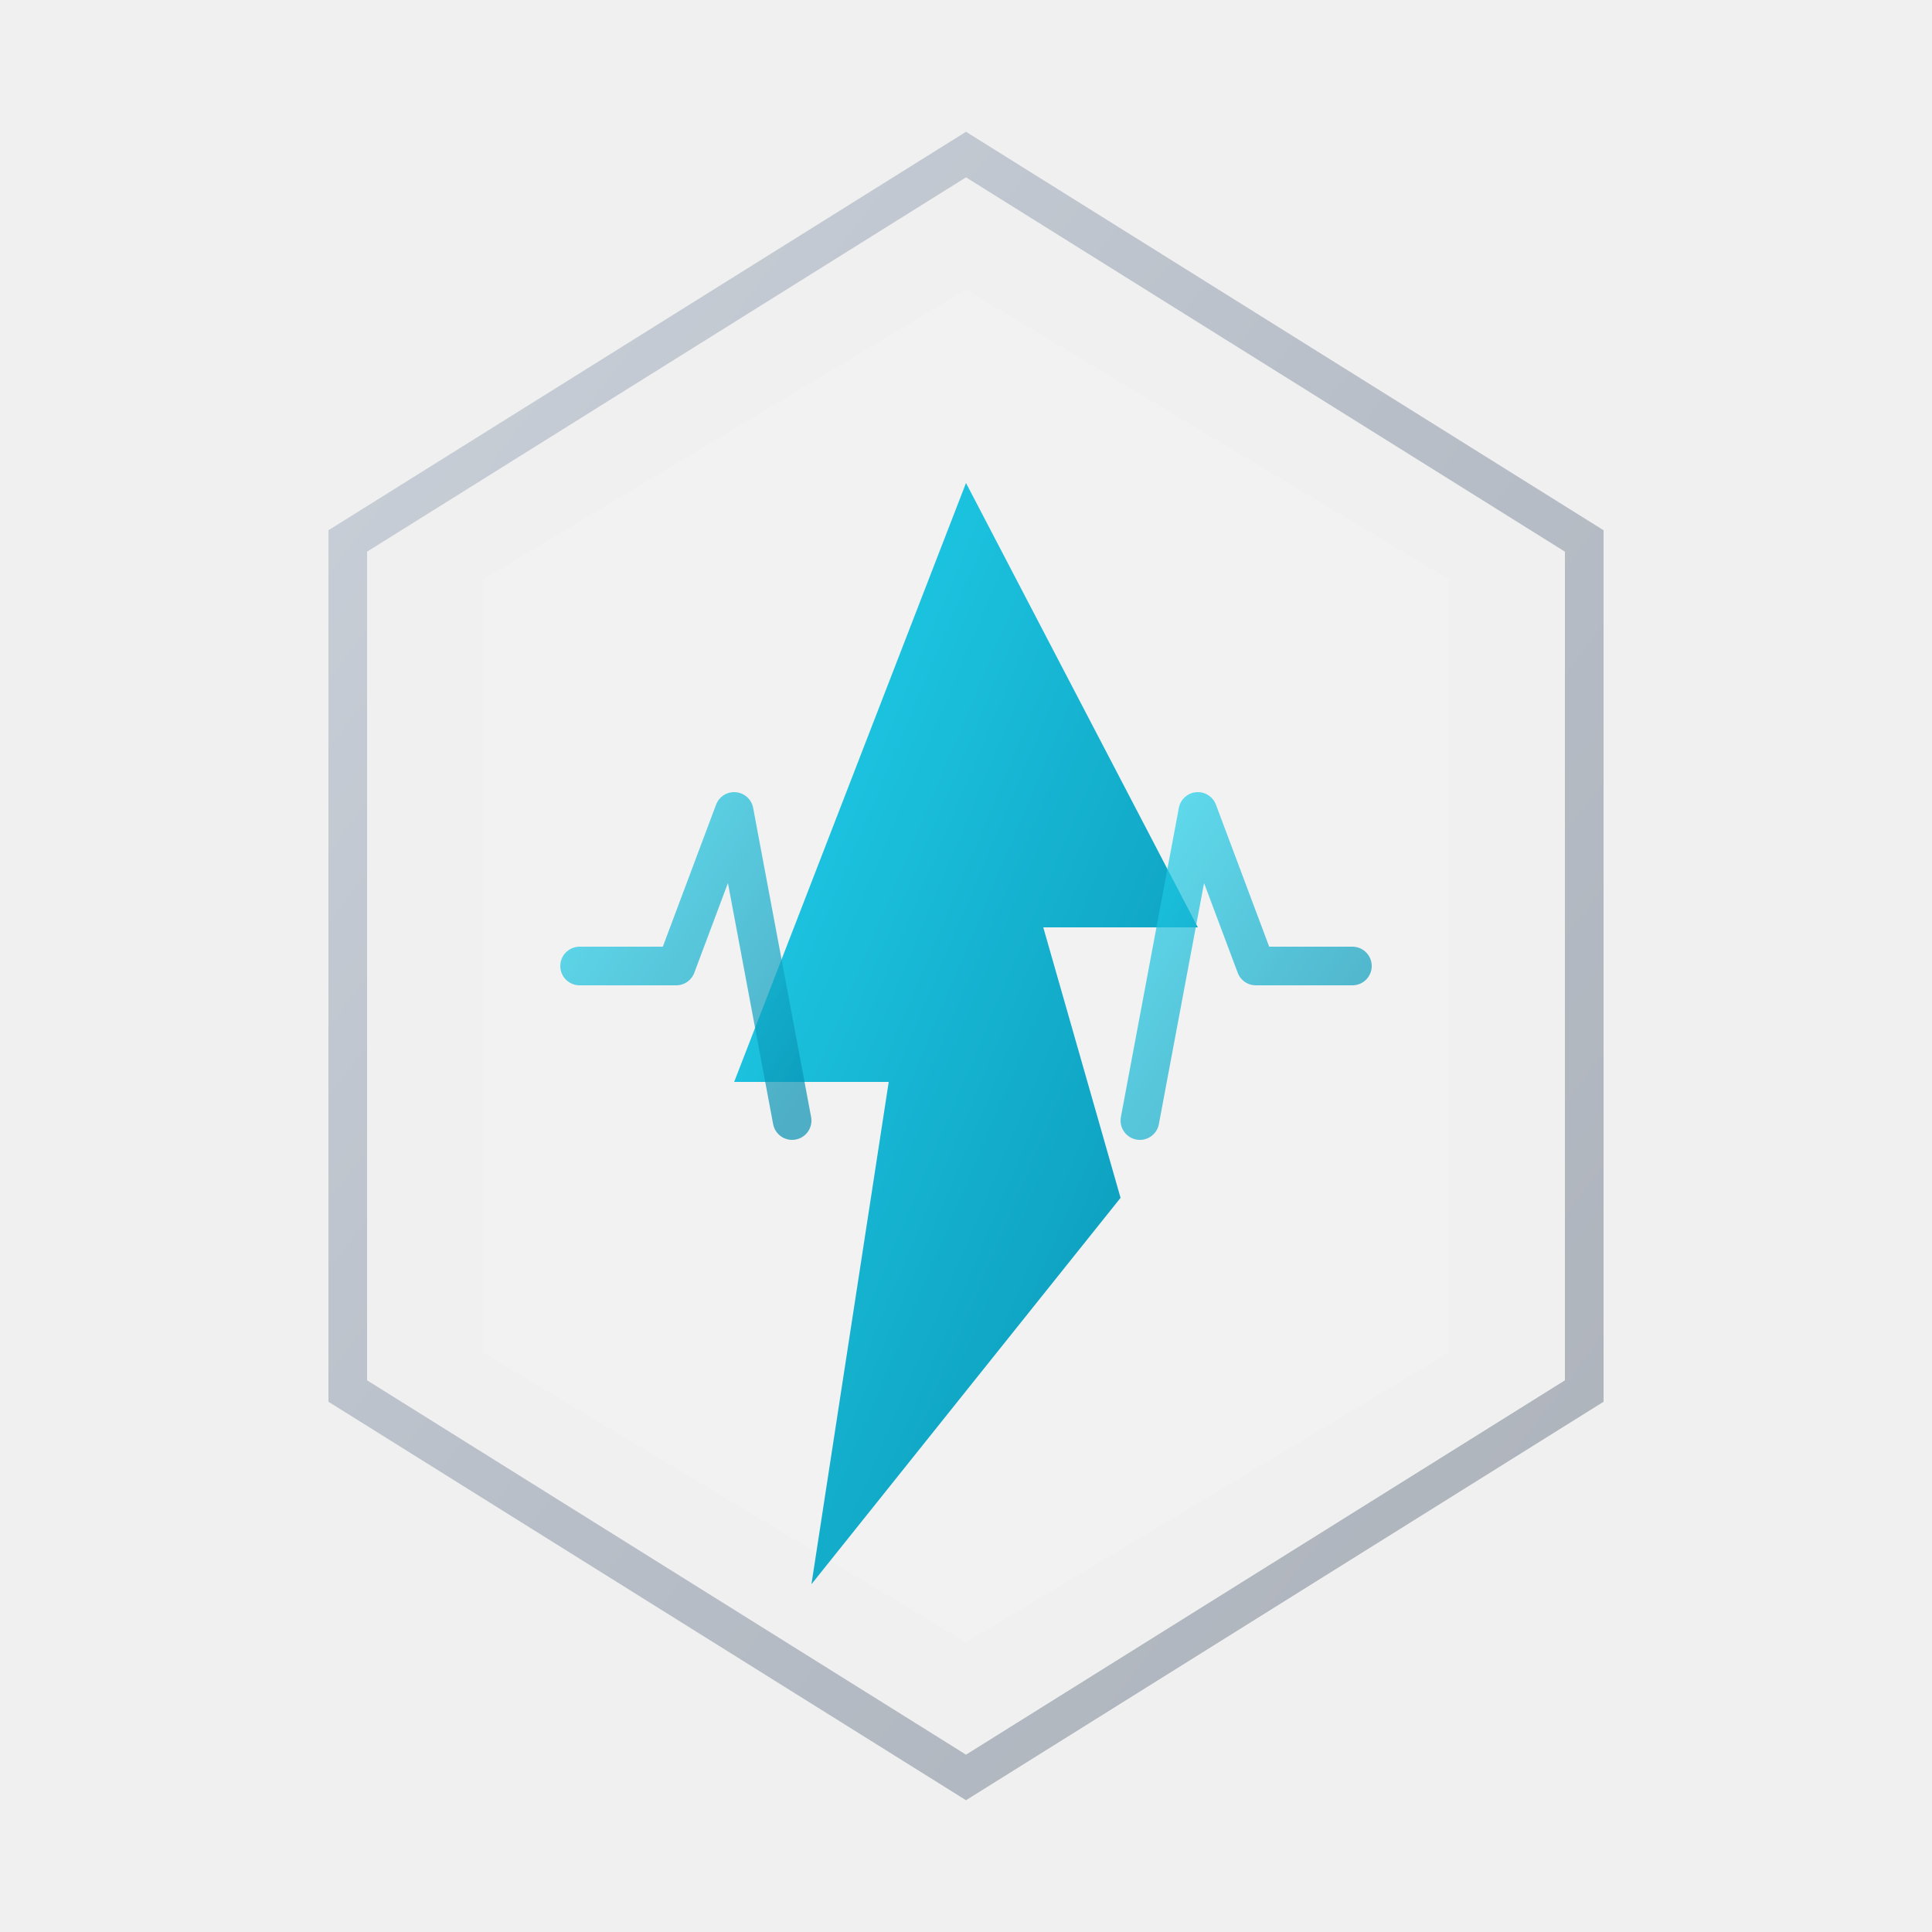
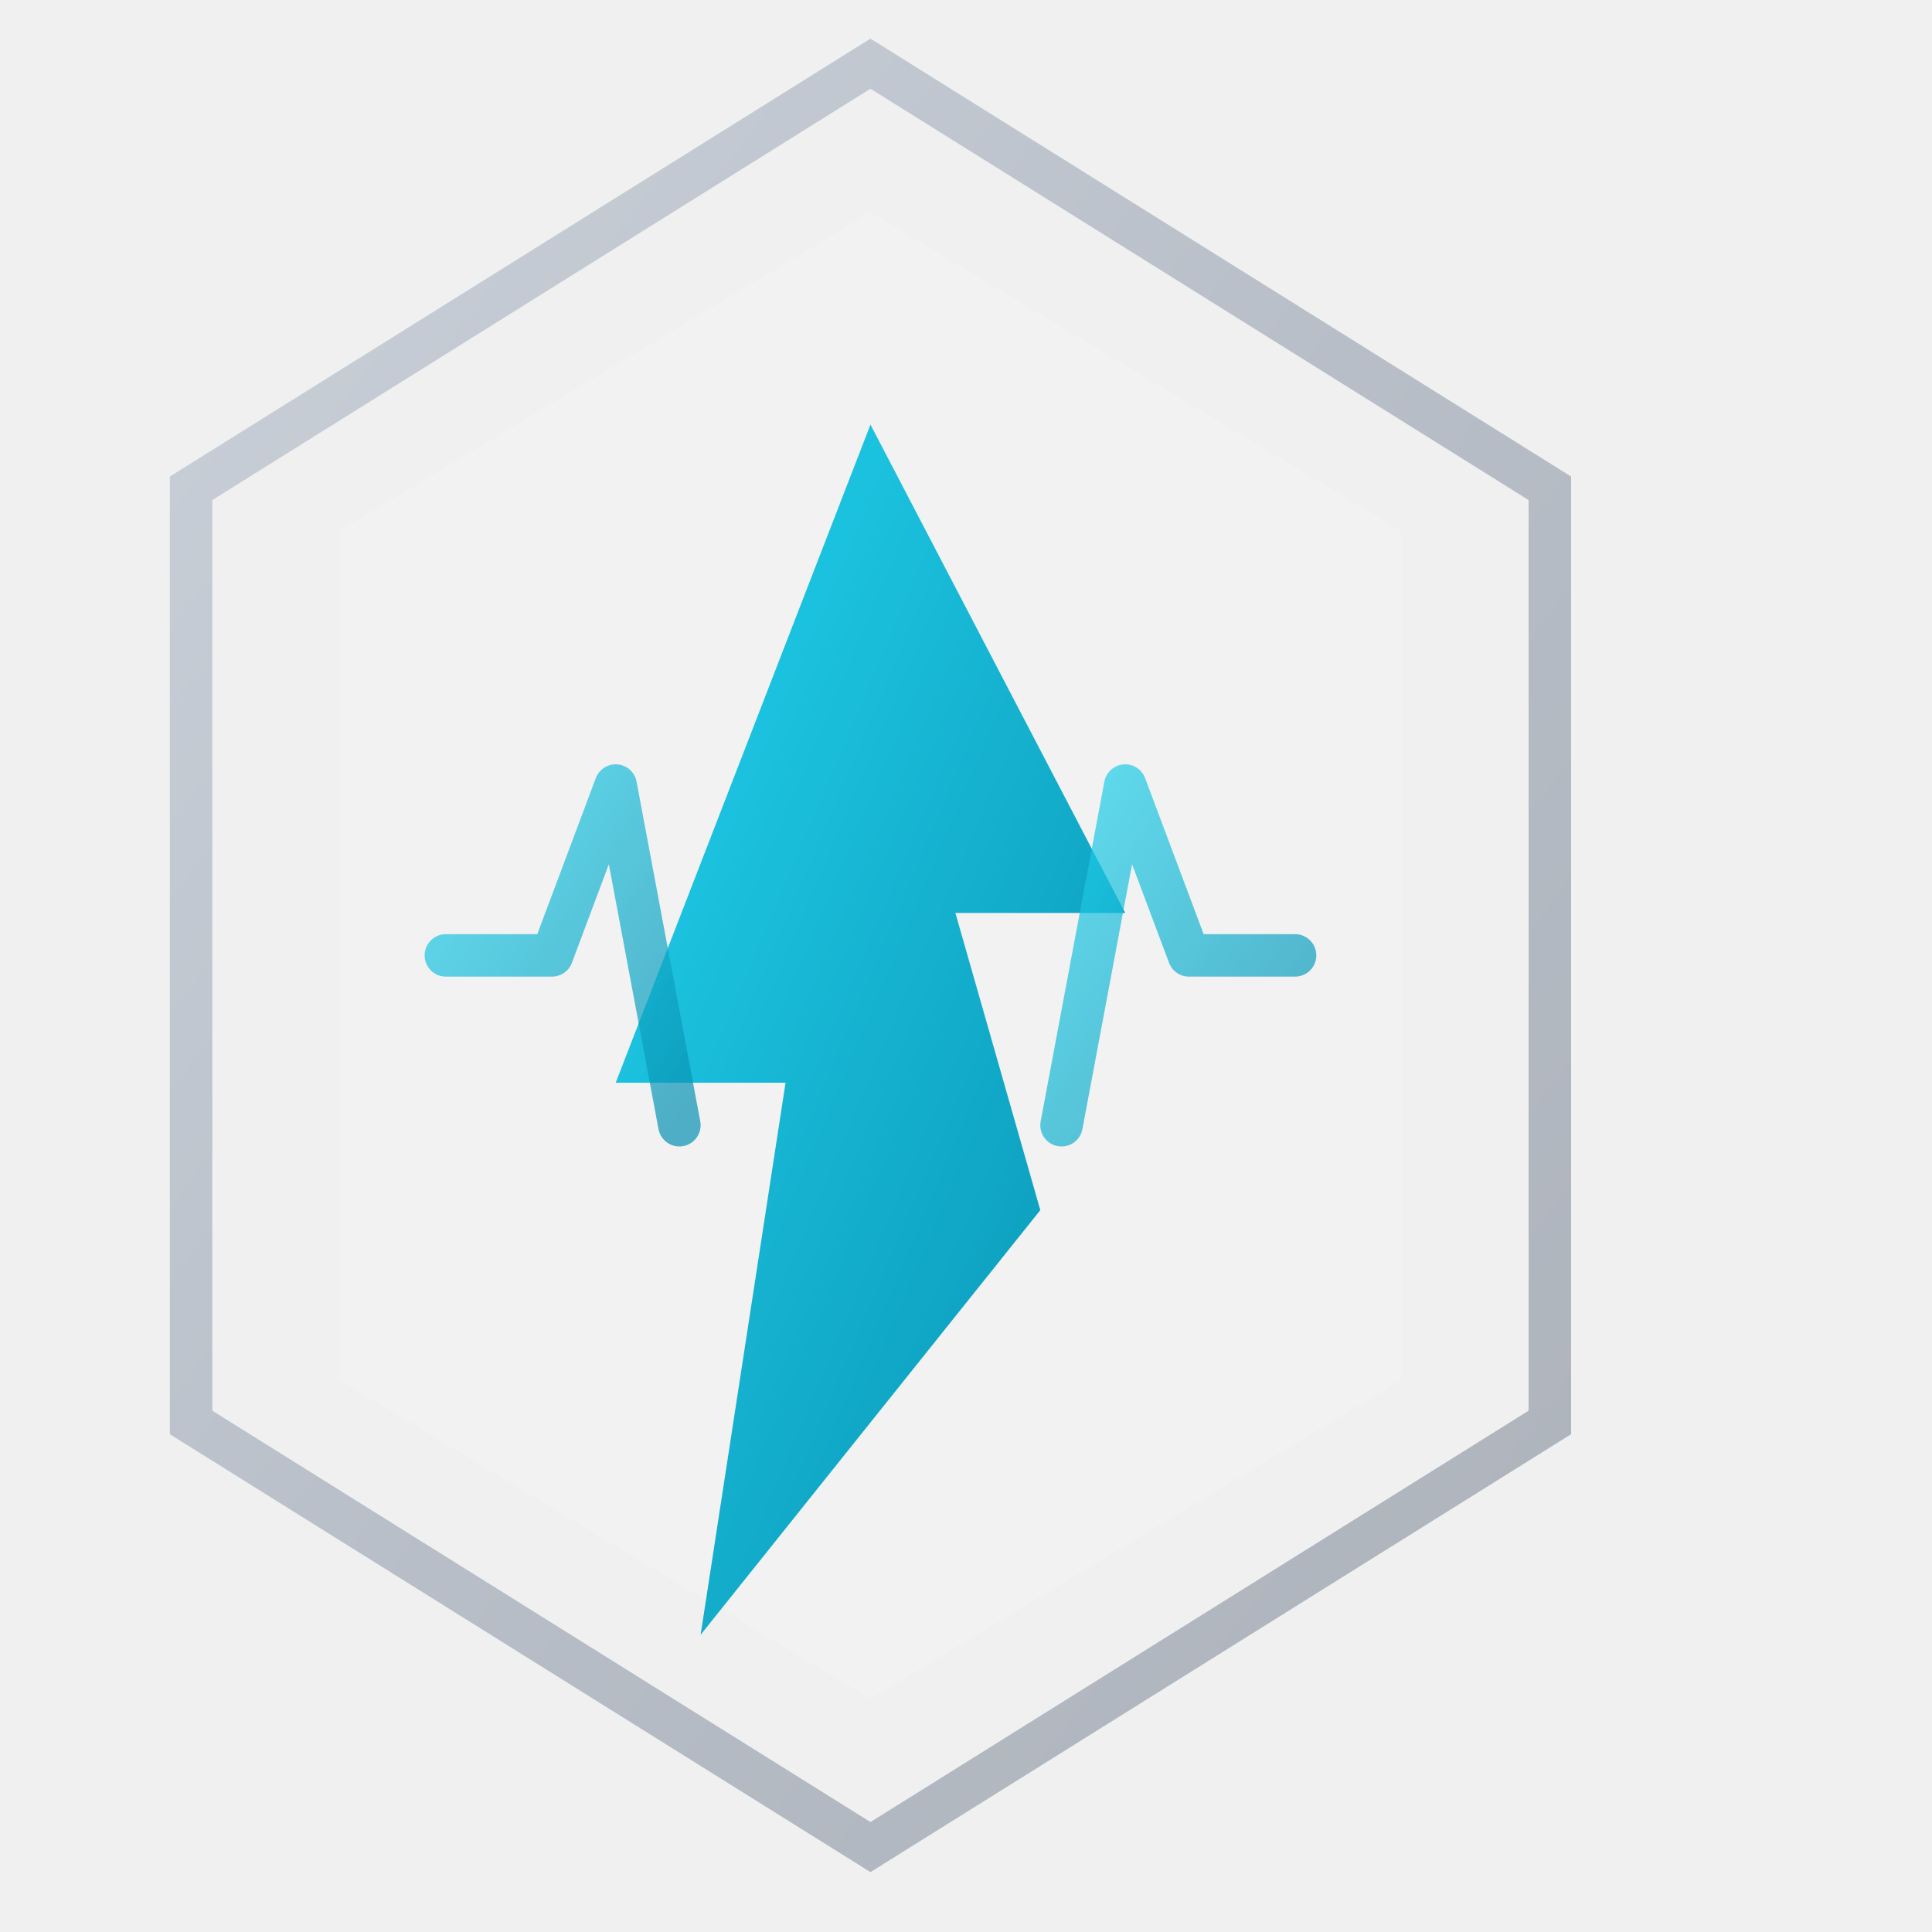
- <svg xmlns="http://www.w3.org/2000/svg" width="55" height="55" viewBox="0 0 100 100" fill="none">
+ <svg xmlns="http://www.w3.org/2000/svg" width="35" height="35" viewBox="39 5 31 91" fill="none">
  <defs>
    <linearGradient id="gradient-icon-light" x1="0%" y1="0%" x2="100%" y2="100%">
      <stop offset="0%" style="stop-color:#22d3ee" />
      <stop offset="100%" style="stop-color:#0891b2" />
    </linearGradient>
    <linearGradient id="silver-gradient-icon-light" x1="0%" y1="0%" x2="100%" y2="100%">
      <stop offset="0%" style="stop-color:#94a3b8" />
      <stop offset="50%" style="stop-color:#64748b" />
      <stop offset="100%" style="stop-color:#475569" />
    </linearGradient>
  </defs>
  <path d="M50 8 L82 28 L82 72 L50 92 L18 72 L18 28 Z" fill="none" stroke="url(#silver-gradient-icon-light)" stroke-width="2" opacity="0.4" />
  <path d="M50 15 L75 30 L75 70 L50 85 L25 70 L25 30 Z" fill="#ffffff" opacity="0.15" />
  <path d="M50 25 L62 48 L54 48 L58 62 L42 82 L46 56 L38 56 L50 25 Z" fill="url(#gradient-icon-light)" />
  <path d="M30 50 L35 50 L38 42 L41 58" stroke="url(#gradient-icon-light)" stroke-width="2" stroke-linecap="round" stroke-linejoin="round" fill="none" opacity="0.7" />
  <path d="M59 58 L62 42 L65 50 L70 50" stroke="url(#gradient-icon-light)" stroke-width="2" stroke-linecap="round" stroke-linejoin="round" fill="none" opacity="0.7" />
</svg>
